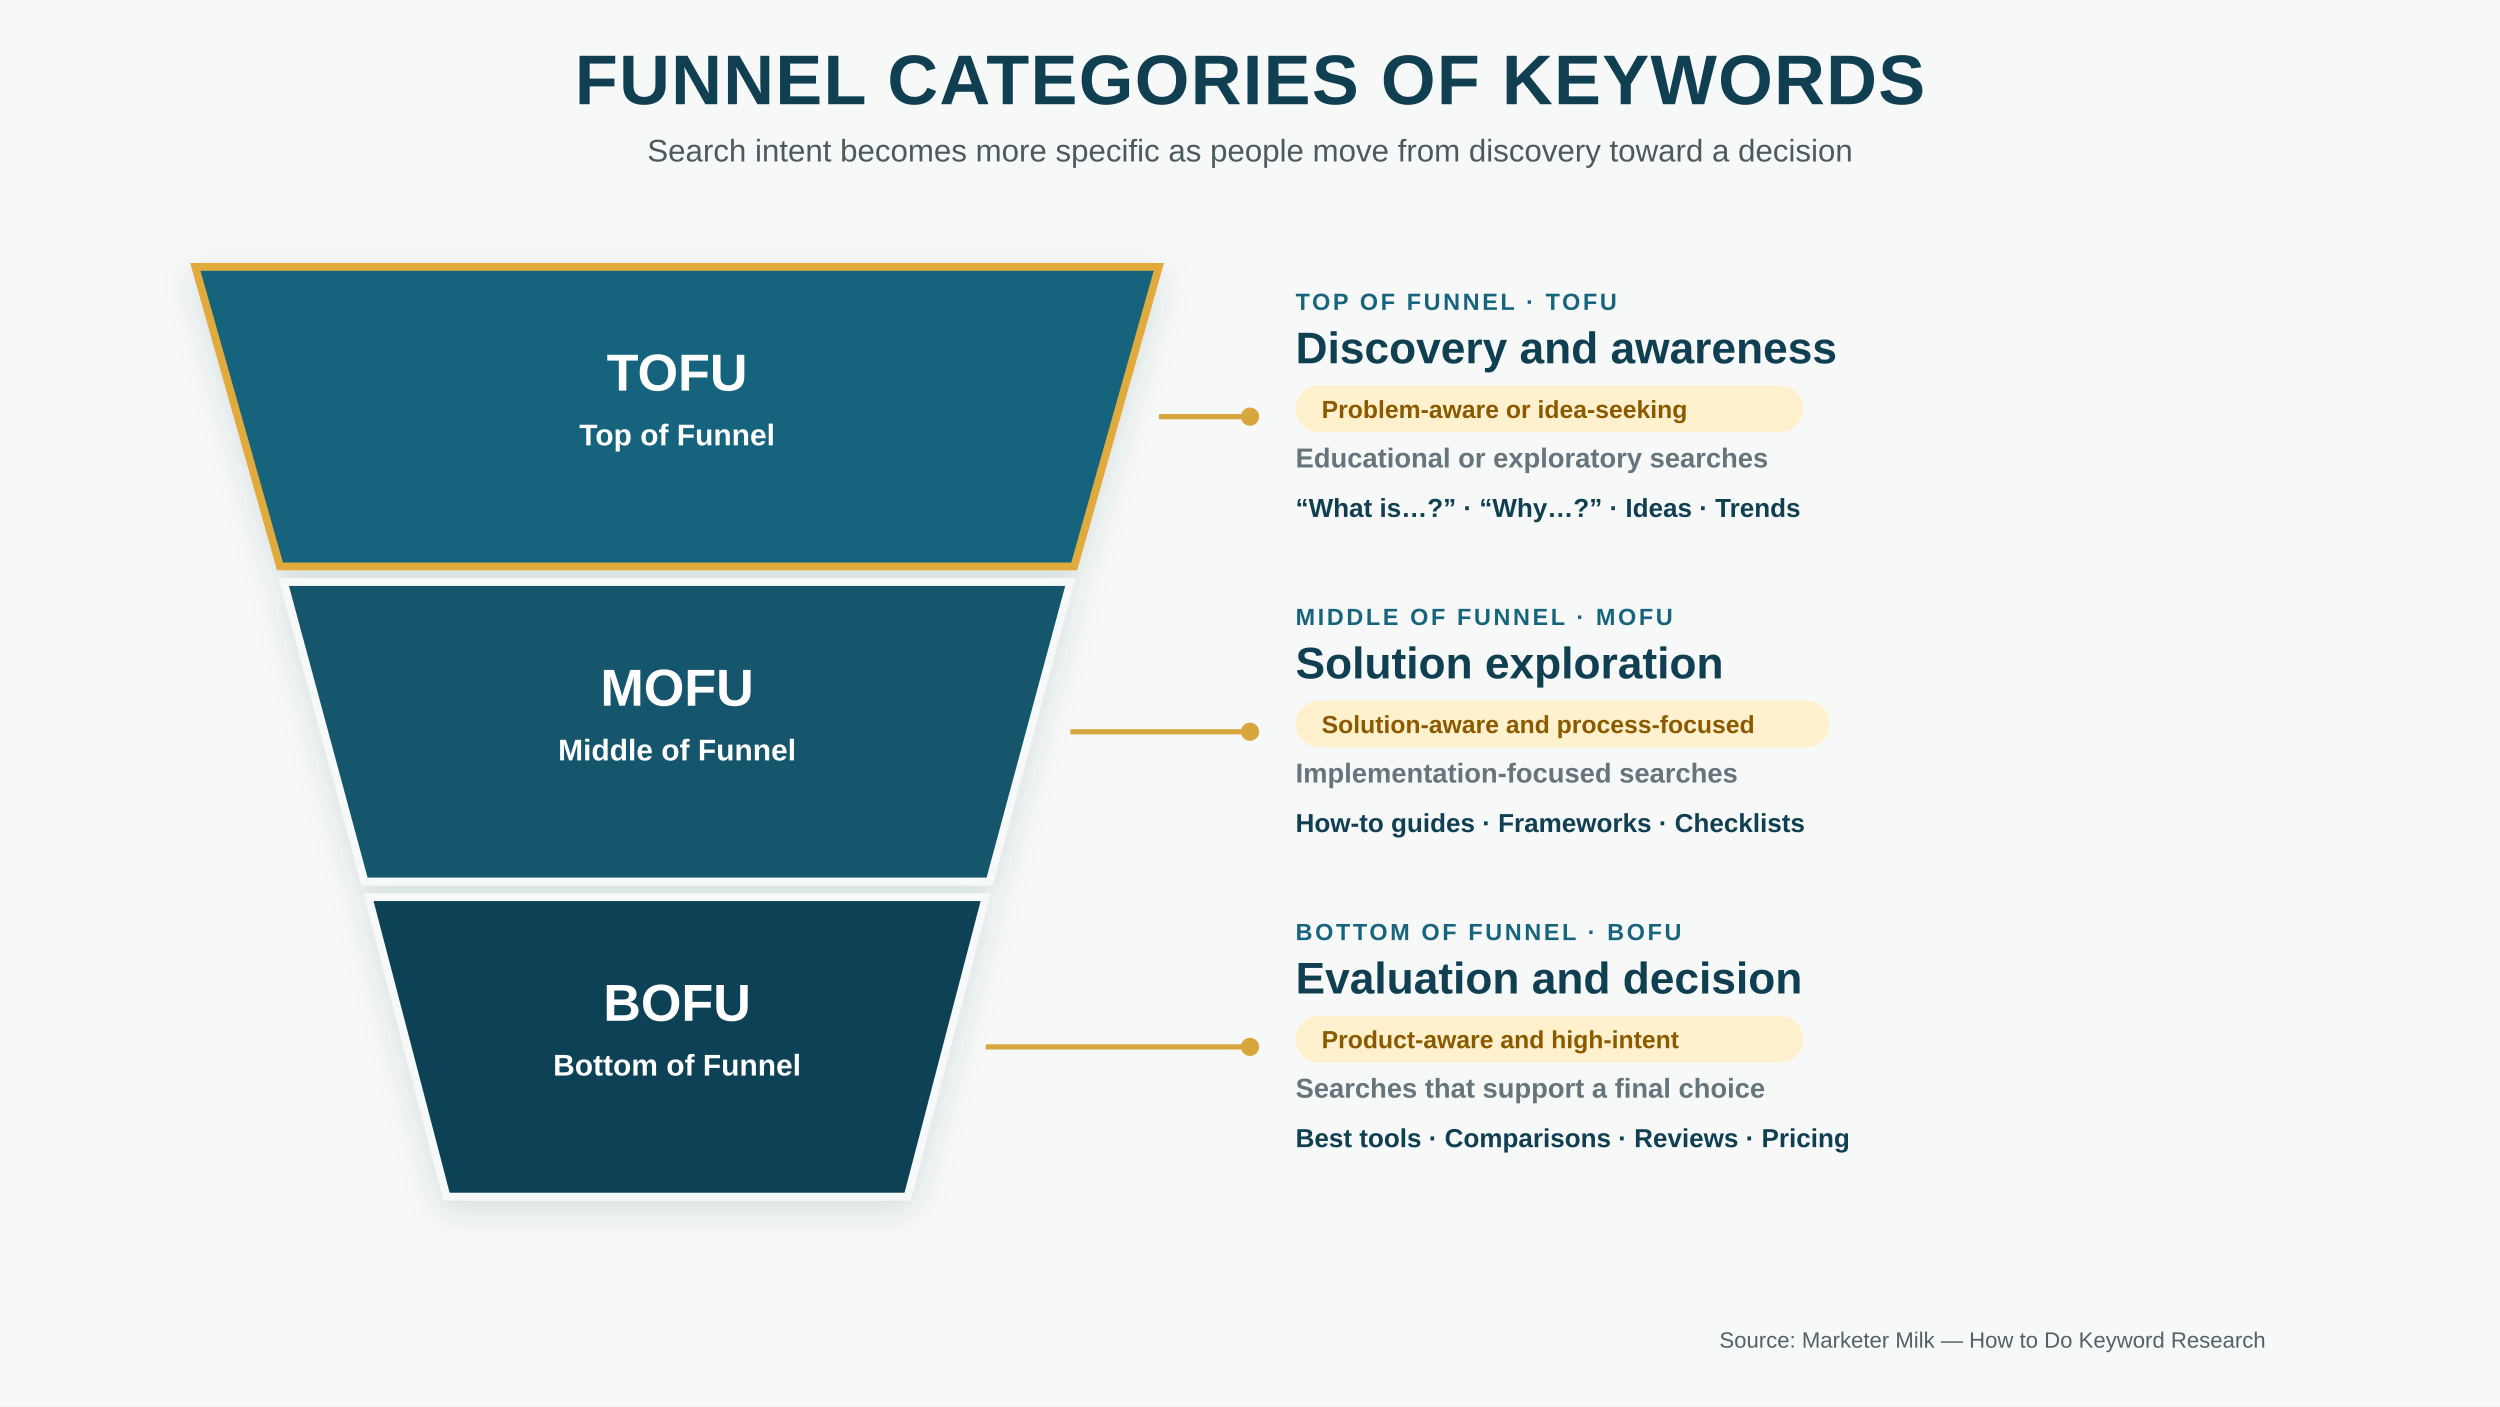
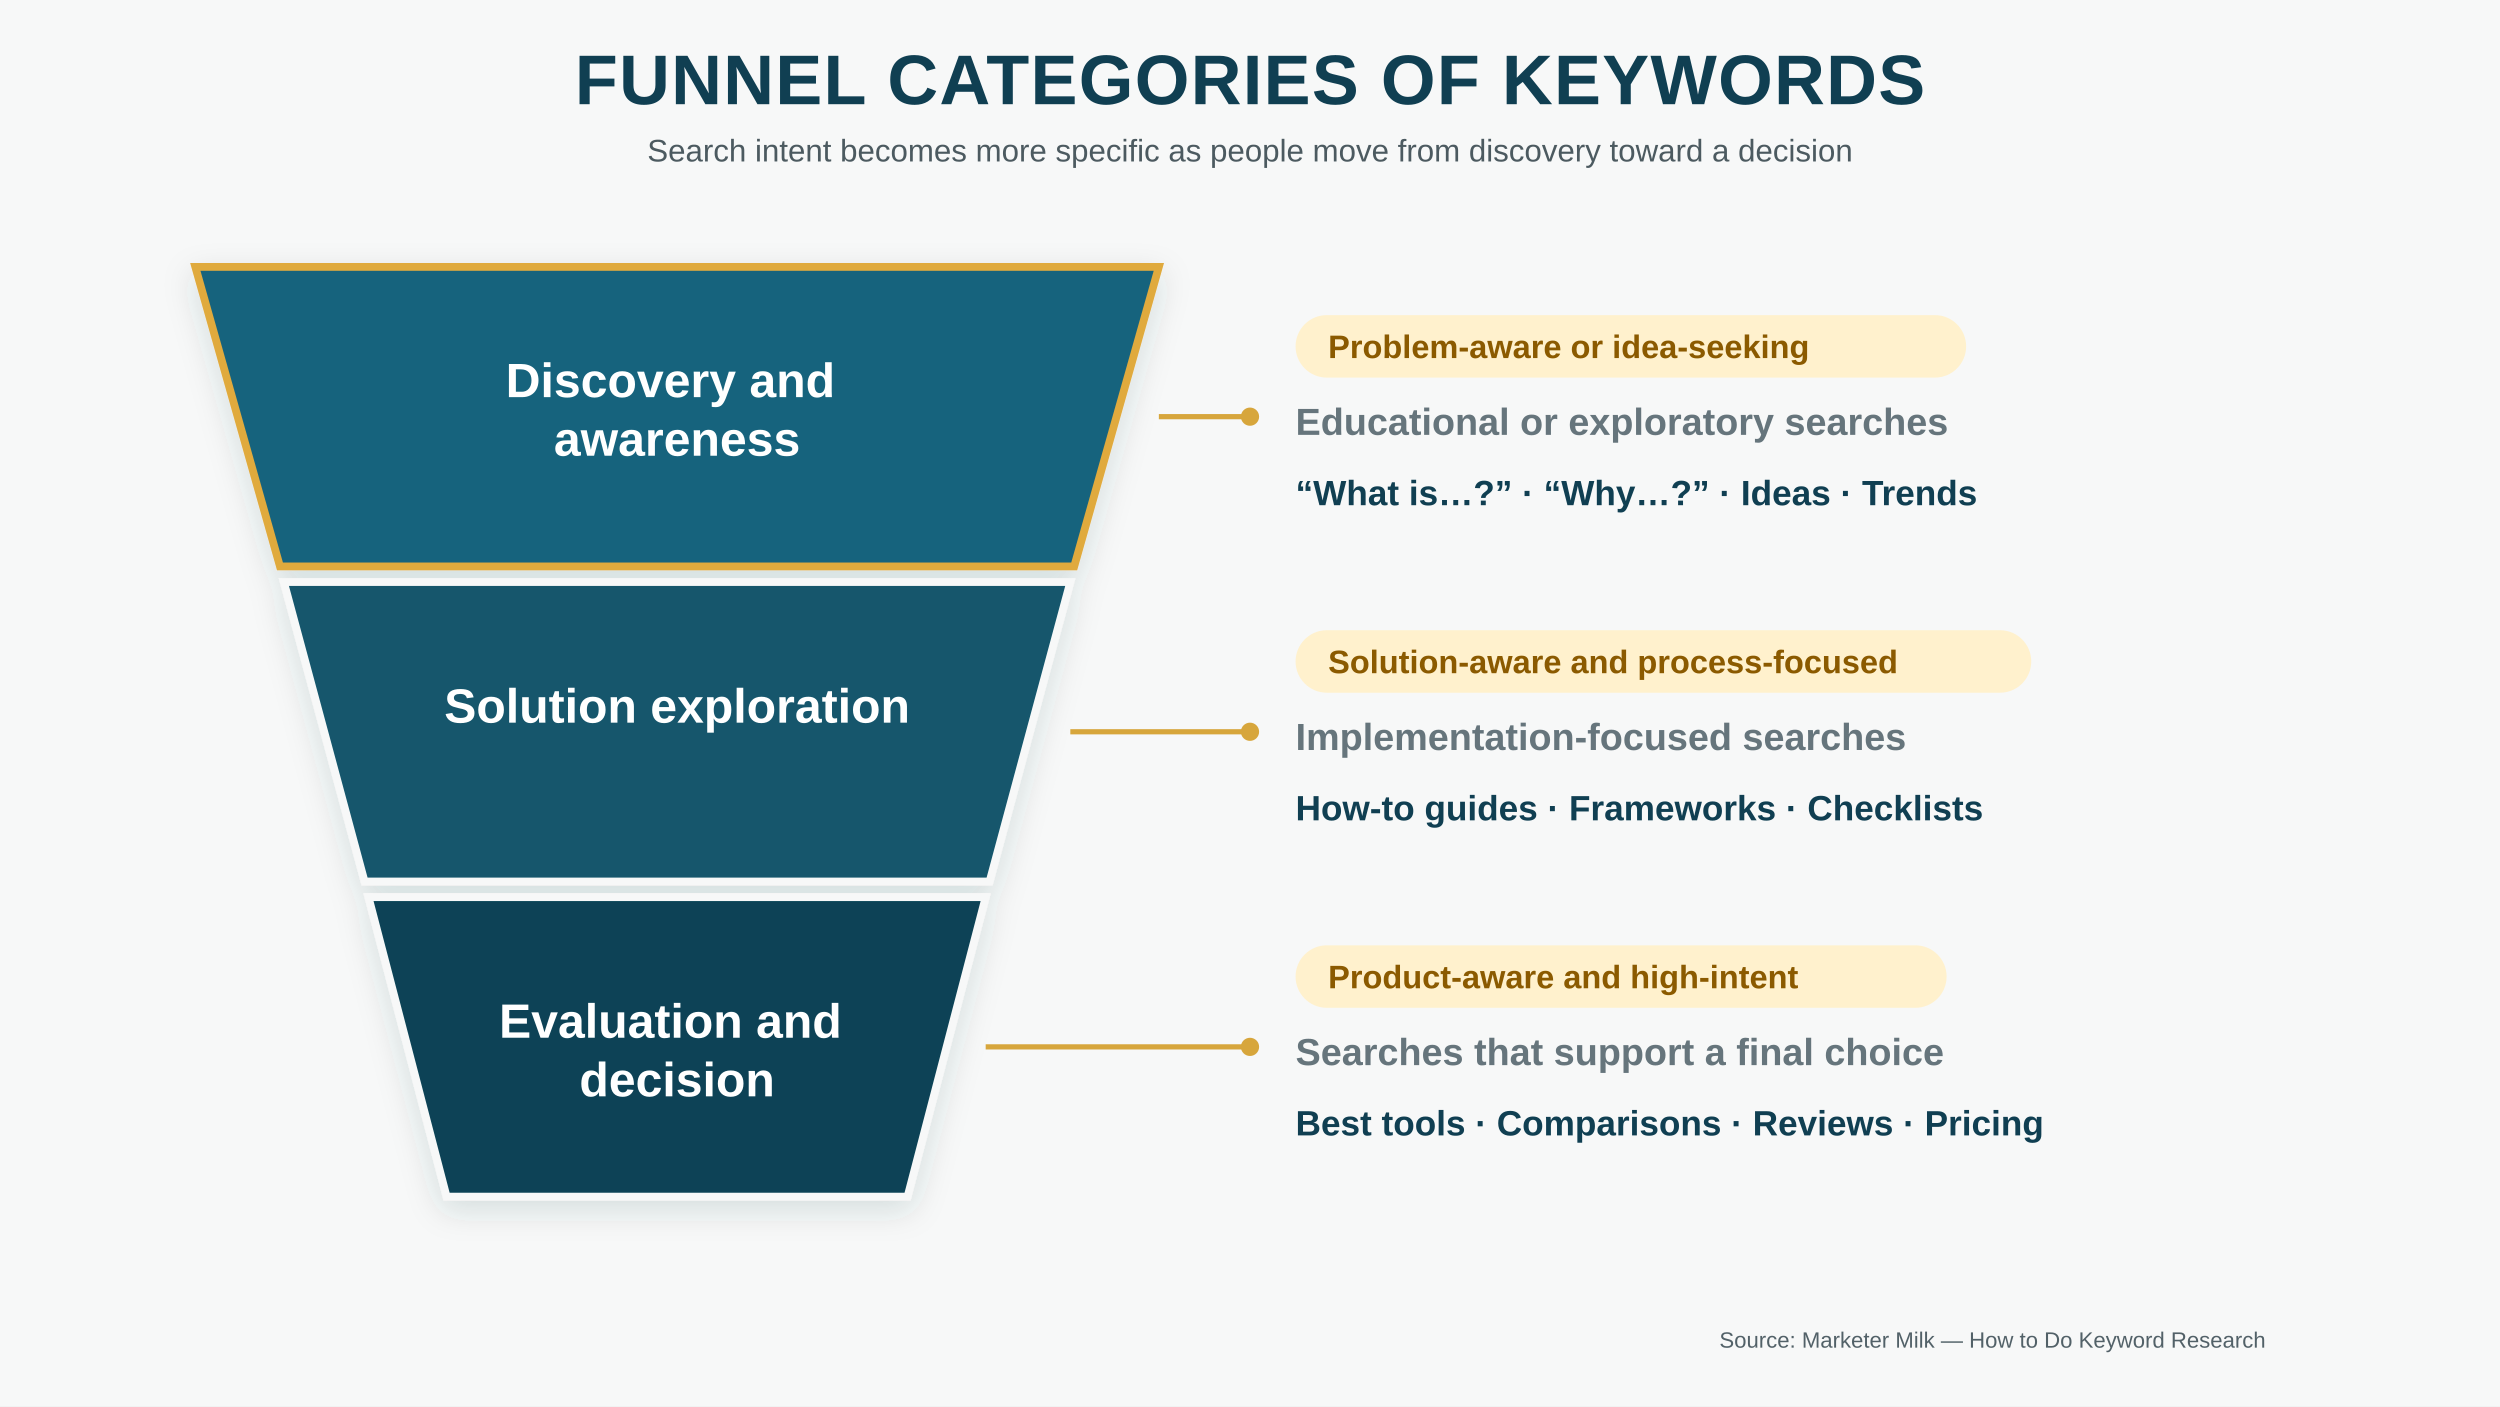
<svg xmlns="http://www.w3.org/2000/svg" width="1920" height="1080" viewBox="0 0 1920 1080">
  <defs>
    <filter id="shadow" x="-20%" y="-20%" width="140%" height="140%">
      <feDropShadow dx="0" dy="8" stdDeviation="12" flood-color="#103c4c" flood-opacity=".14" />
    </filter>
    <style>
-       text{font-family:'Segoe UI',Arial,sans-serif}.title{font-size:54px;font-weight:800;letter-spacing:1px;fill:#103f52}.subtitle{font-size:24px;fill:#4c5a60}.stage{font-size:40px;font-weight:800;fill:#fff;text-anchor:middle}.stageName{font-size:23px;font-weight:700;fill:#fff;text-anchor:middle}.eyebrow{font-size:18px;font-weight:800;letter-spacing:2px;fill:#17647d}.head{font-size:34px;font-weight:800;fill:#103f52}.intent{font-size:19px;font-weight:700;fill:#8b5a00}.body{font-size:21px;font-weight:600;fill:#66757c}.example{font-size:20px;font-weight:700;fill:#103f52}.line{stroke:#d7a63c;stroke-width:4}.source{font-size:17px;fill:#526168}
+       text{font-family:'Segoe UI',Arial,sans-serif}.title{font-size:54px;font-weight:800;letter-spacing:1px;fill:#103f52}.subtitle{font-size:24px;fill:#4c5a60}.stage{font-size:37px;font-weight:800;fill:#fff;text-anchor:middle}.intent{font-size:25px;font-weight:700;fill:#8b5a00}.body{font-size:29px;font-weight:600;fill:#66757c}.example{font-size:27px;font-weight:700;fill:#103f52}.line{stroke:#d7a63c;stroke-width:4}.source{font-size:17px;fill:#526168}
    </style>
  </defs>
  <rect width="1920" height="1080" fill="#f7f8f8" />
  <text x="960" y="80" text-anchor="middle" class="title">FUNNEL CATEGORIES OF KEYWORDS</text>
  <text x="960" y="124" text-anchor="middle" class="subtitle">Search intent becomes more specific as people move from discovery toward a decision</text>
  <g filter="url(#shadow)">
    <path d="M150 205 H890 L825 435 H215 Z" fill="#17647d" stroke="#e0aa3e" stroke-width="6" />
    <path d="M218 447 H822 L760 677 H280 Z" fill="#12566c" stroke="#f7f8f8" stroke-width="6" />
    <path d="M283 689 H757 L697 919 H343 Z" fill="#0a4356" stroke="#f7f8f8" stroke-width="6" />
  </g>
  <g>
-     <text x="520" y="300" class="stage">TOFU</text>
-     <text x="520" y="342" class="stageName">Top of Funnel</text>
-     <text x="520" y="542" class="stage">MOFU</text>
-     <text x="520" y="584" class="stageName">Middle of Funnel</text>
-     <text x="520" y="784" class="stage">BOFU</text>
-     <text x="520" y="826" class="stageName">Bottom of Funnel</text>
+     <text x="520" y="305" class="stage">
+       <tspan x="520">Discovery and</tspan>
+       <tspan x="520" dy="45">awareness</tspan>
+     </text>
+     <text x="520" y="555" class="stage">Solution exploration</text>
+     <text x="520" y="797" class="stage">
+       <tspan x="520">Evaluation and</tspan>
+       <tspan x="520" dy="45">decision</tspan>
+     </text>
  </g>
  <g>
    <line x1="890" y1="320" x2="960" y2="320" class="line" />
    <circle cx="960" cy="320" r="7" fill="#d7a63c" />
-     <text x="995" y="238" class="eyebrow">TOP OF FUNNEL · TOFU</text>
-     <text x="995" y="279" class="head">Discovery and awareness</text>
-     <rect x="995" y="296" width="390" height="36" rx="18" fill="#fff1cd" />
-     <text x="1015" y="321" class="intent">Problem-aware or idea-seeking</text>
-     <text x="995" y="359" class="body">Educational or exploratory searches</text>
-     <text x="995" y="397" class="example">“What is…?” · “Why…?” · Ideas · Trends</text>
+     <rect x="995" y="242" width="515" height="48" rx="24" fill="#fff1cd" />
+     <text x="1020" y="275" class="intent">Problem-aware or idea-seeking</text>
+     <text x="995" y="334" class="body">Educational or exploratory searches</text>
+     <text x="995" y="388" class="example">“What is…?” · “Why…?” · Ideas · Trends</text>
    <line x1="822" y1="562" x2="960" y2="562" class="line" />
    <circle cx="960" cy="562" r="7" fill="#d7a63c" />
-     <text x="995" y="480" class="eyebrow">MIDDLE OF FUNNEL · MOFU</text>
-     <text x="995" y="521" class="head">Solution exploration</text>
-     <rect x="995" y="538" width="410" height="36" rx="18" fill="#fff1cd" />
-     <text x="1015" y="563" class="intent">Solution-aware and process-focused</text>
-     <text x="995" y="601" class="body">Implementation-focused searches</text>
-     <text x="995" y="639" class="example">How-to guides · Frameworks · Checklists</text>
+     <rect x="995" y="484" width="565" height="48" rx="24" fill="#fff1cd" />
+     <text x="1020" y="517" class="intent">Solution-aware and process-focused</text>
+     <text x="995" y="576" class="body">Implementation-focused searches</text>
+     <text x="995" y="630" class="example">How-to guides · Frameworks · Checklists</text>
    <line x1="757" y1="804" x2="960" y2="804" class="line" />
    <circle cx="960" cy="804" r="7" fill="#d7a63c" />
-     <text x="995" y="722" class="eyebrow">BOTTOM OF FUNNEL · BOFU</text>
-     <text x="995" y="763" class="head">Evaluation and decision</text>
-     <rect x="995" y="780" width="390" height="36" rx="18" fill="#fff1cd" />
-     <text x="1015" y="805" class="intent">Product-aware and high-intent</text>
-     <text x="995" y="843" class="body">Searches that support a final choice</text>
-     <text x="995" y="881" class="example">Best tools · Comparisons · Reviews · Pricing</text>
+     <rect x="995" y="726" width="500" height="48" rx="24" fill="#fff1cd" />
+     <text x="1020" y="759" class="intent">Product-aware and high-intent</text>
+     <text x="995" y="818" class="body">Searches that support a final choice</text>
+     <text x="995" y="872" class="example">Best tools · Comparisons · Reviews · Pricing</text>
  </g>
  <text x="1740" y="1035" text-anchor="end" class="source">Source: Marketer Milk — How to Do Keyword Research</text>
</svg>
